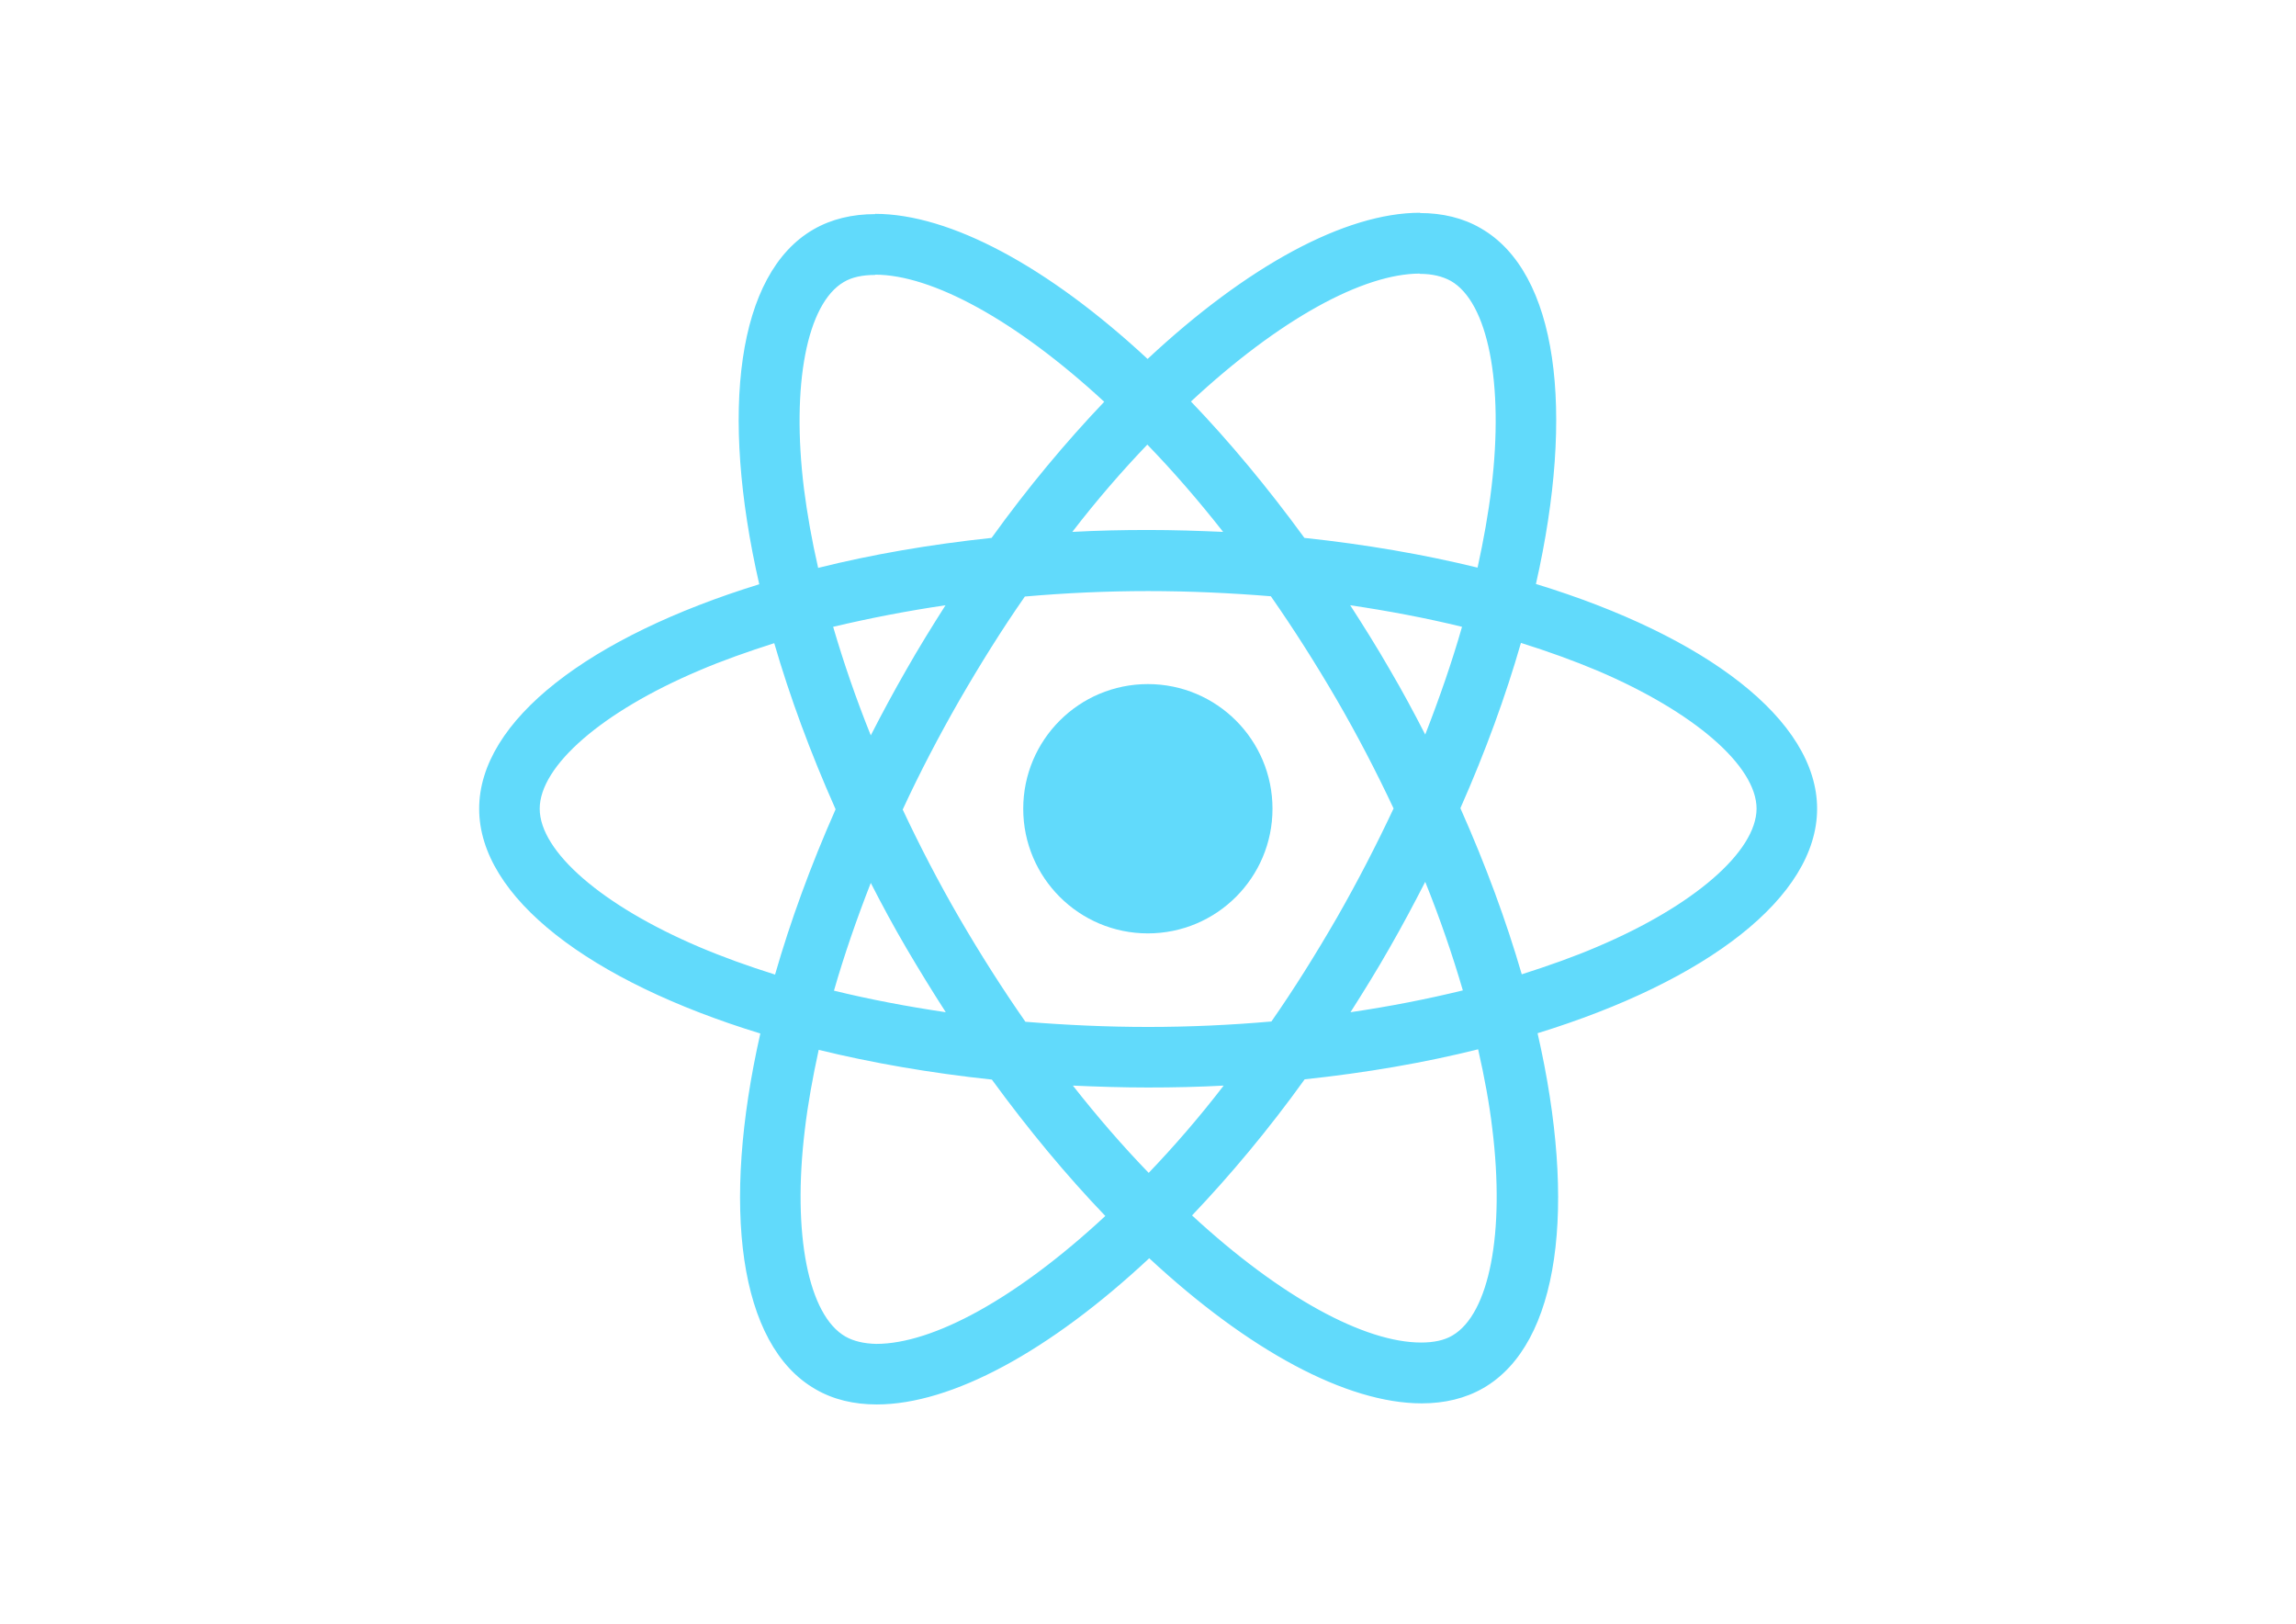
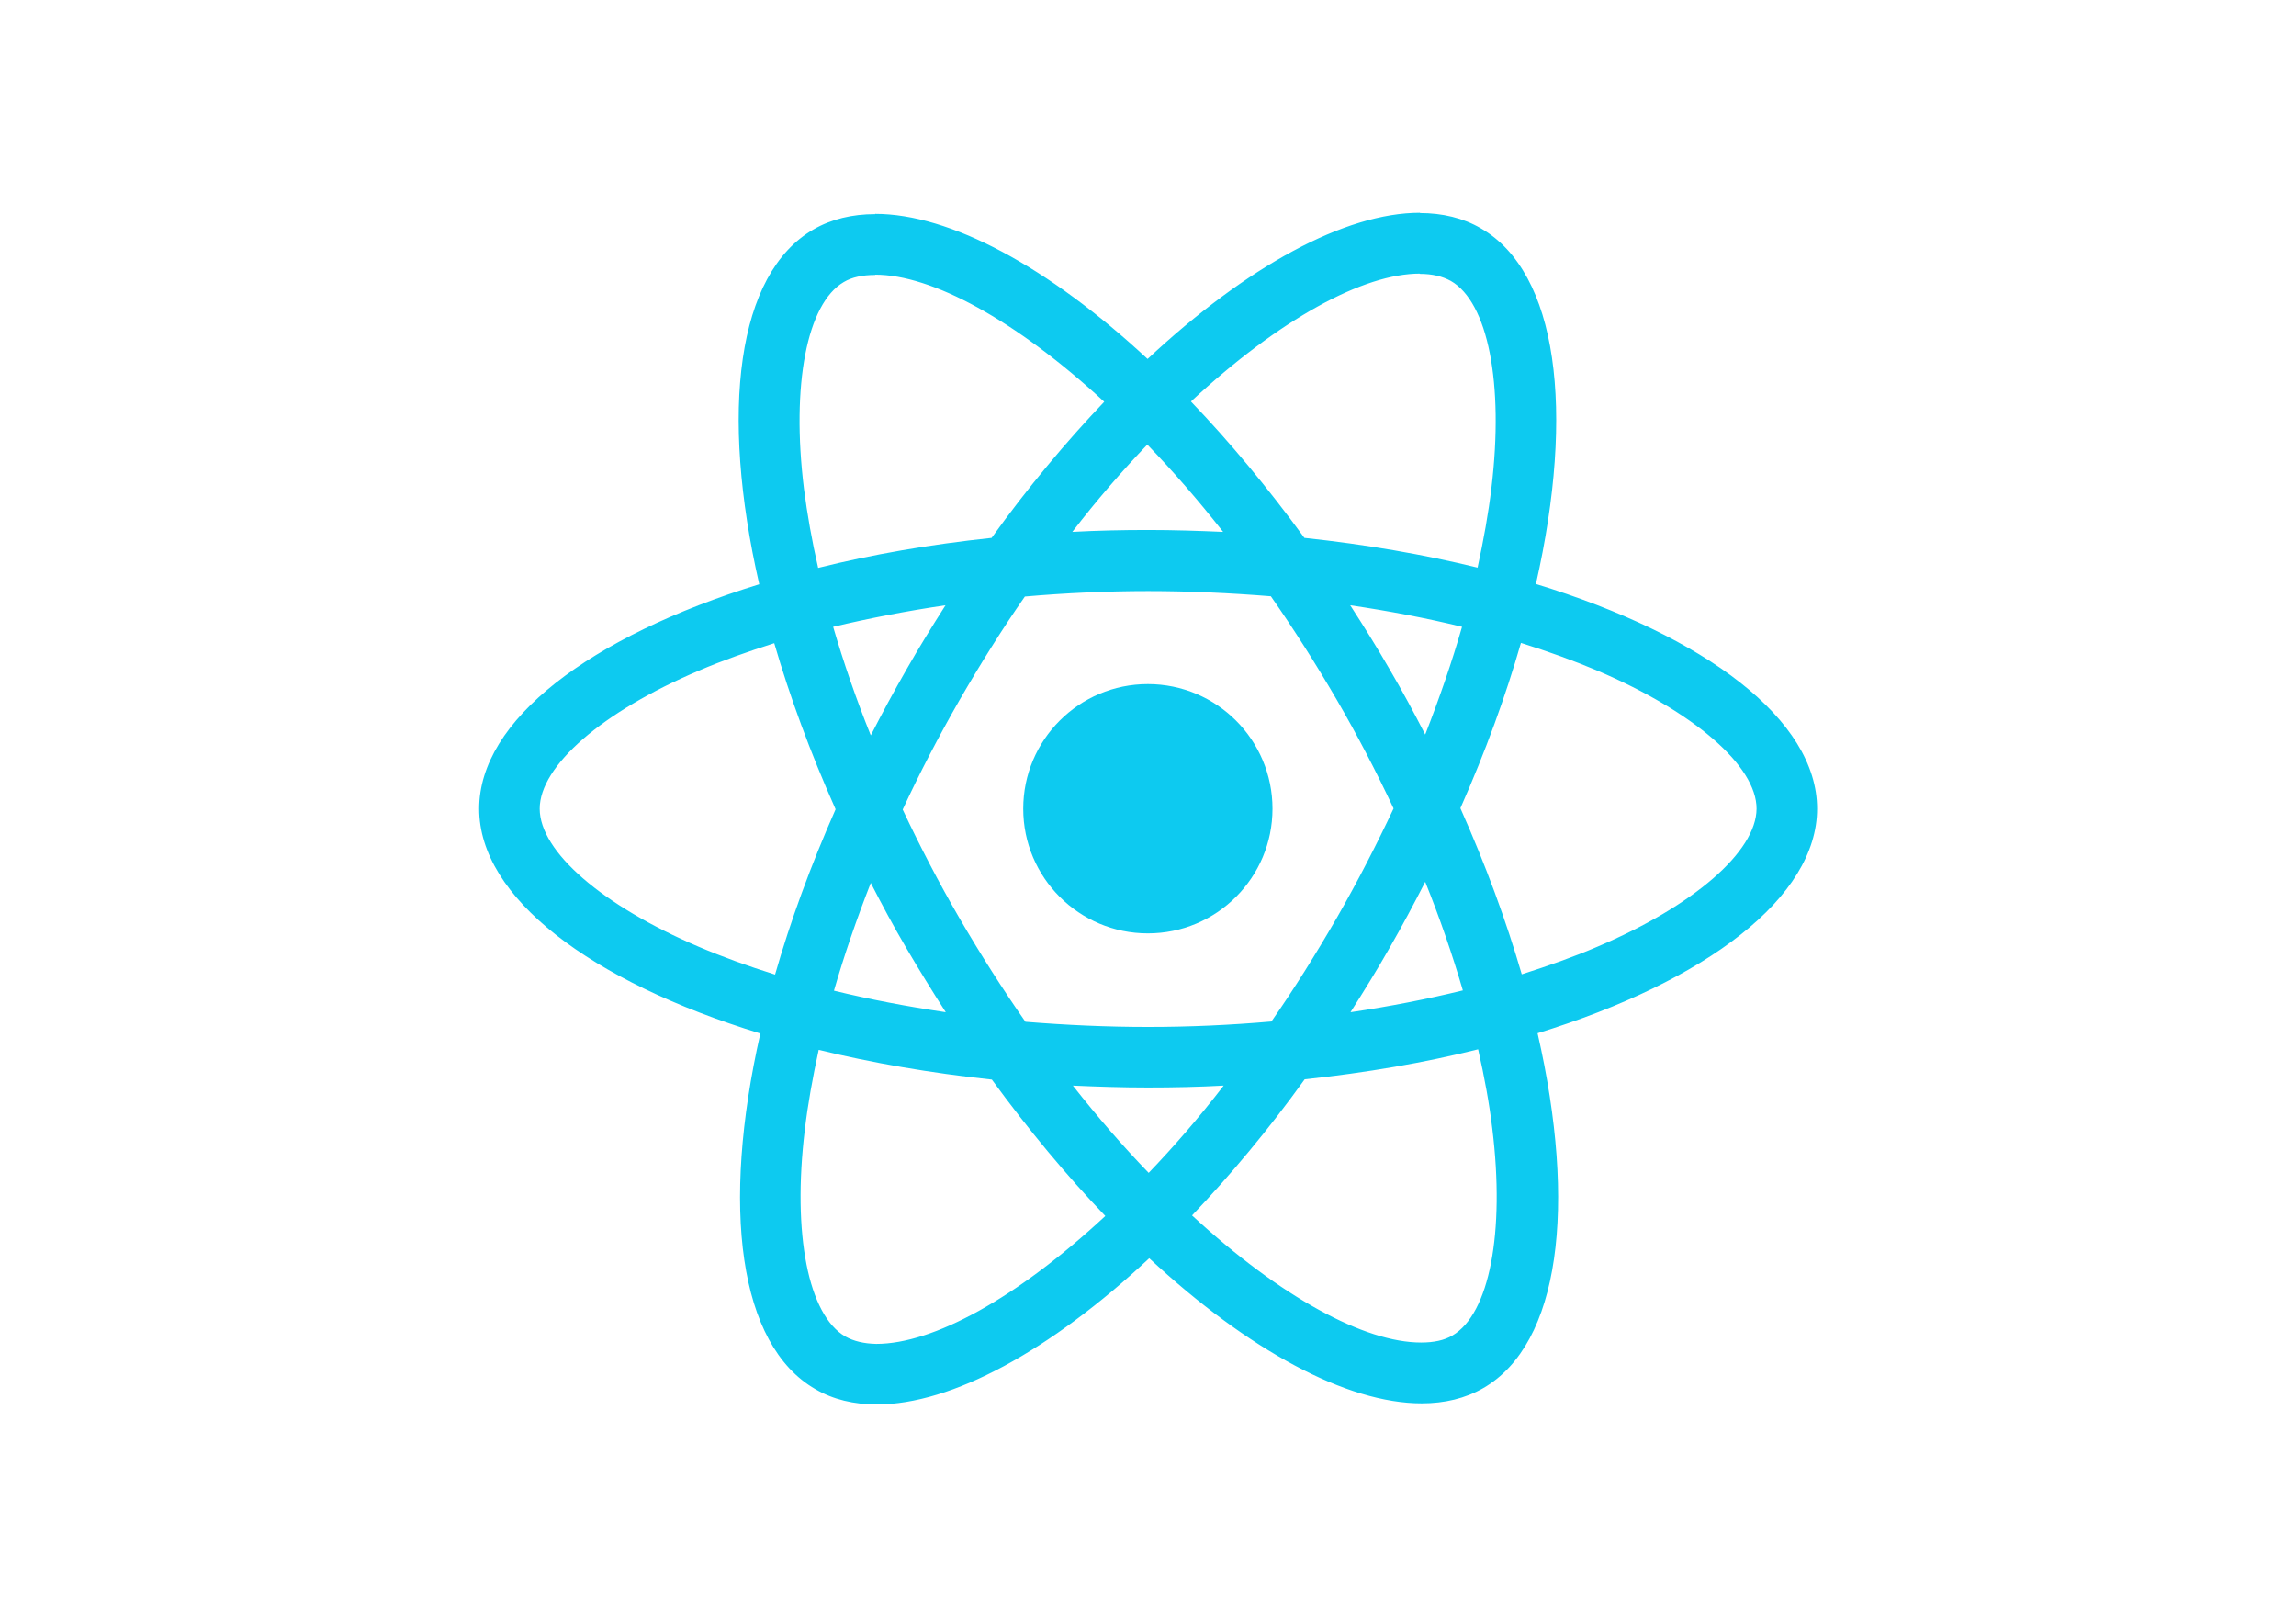
<svg xmlns="http://www.w3.org/2000/svg" viewBox="0 0 841.9 595.3">
-   <g fill="#61DAFB">
+   <g fill="#0dcaf0">
    <path d="M666.3 296.5c0-32.5-40.7-63.3-103.1-82.4 14.4-63.6 8-114.2-20.2-130.4-6.5-3.8-14.1-5.6-22.4-5.6v22.3c4.6 0 8.3.9 11.4 2.6 13.6 7.8 19.5 37.5 14.9 75.7-1.1 9.4-2.9 19.3-5.1 29.4-19.6-4.8-41-8.5-63.5-10.9-13.5-18.5-27.5-35.3-41.6-50 32.6-30.3 63.2-46.9 84-46.9V78c-27.5 0-63.5 19.6-99.9 53.6-36.4-33.8-72.4-53.2-99.9-53.2v22.3c20.7 0 51.4 16.5 84 46.6-14 14.7-28 31.4-41.3 49.9-22.6 2.4-44 6.1-63.6 11-2.3-10-4-19.7-5.2-29-4.7-38.2 1.1-67.9 14.6-75.8 3-1.8 6.9-2.6 11.5-2.6V78.5c-8.4 0-16 1.8-22.6 5.6-28.1 16.2-34.4 66.7-19.9 130.1-62.2 19.2-102.7 49.9-102.7 82.3 0 32.5 40.7 63.3 103.1 82.4-14.4 63.6-8 114.2 20.2 130.4 6.5 3.8 14.1 5.6 22.5 5.6 27.5 0 63.5-19.6 99.9-53.6 36.4 33.8 72.4 53.2 99.9 53.2 8.4 0 16-1.8 22.6-5.6 28.1-16.2 34.4-66.7 19.9-130.1 62-19.1 102.5-49.9 102.5-82.3zm-130.2-66.7c-3.7 12.9-8.3 26.2-13.5 39.5-4.1-8-8.4-16-13.1-24-4.6-8-9.5-15.8-14.4-23.4 14.2 2.1 27.9 4.7 41 7.9zm-45.8 106.5c-7.8 13.5-15.8 26.3-24.1 38.2-14.9 1.3-30 2-45.2 2-15.1 0-30.2-.7-45-1.9-8.3-11.9-16.4-24.6-24.2-38-7.6-13.1-14.5-26.4-20.8-39.8 6.2-13.4 13.2-26.8 20.7-39.9 7.8-13.5 15.8-26.3 24.1-38.2 14.9-1.3 30-2 45.2-2 15.1 0 30.2.7 45 1.9 8.3 11.9 16.4 24.6 24.2 38 7.6 13.1 14.5 26.4 20.8 39.8-6.3 13.4-13.2 26.8-20.7 39.9zm32.3-13c5.4 13.4 10 26.8 13.8 39.8-13.1 3.2-26.9 5.9-41.2 8 4.9-7.7 9.8-15.6 14.4-23.7 4.6-8 8.9-16.1 13-24.1zM421.2 430c-9.3-9.6-18.6-20.3-27.8-32 9 .4 18.2.7 27.5.7 9.4 0 18.7-.2 27.8-.7-9 11.7-18.3 22.4-27.5 32zm-74.4-58.9c-14.2-2.1-27.9-4.7-41-7.9 3.7-12.9 8.3-26.2 13.5-39.5 4.1 8 8.4 16 13.1 24 4.7 8 9.5 15.8 14.4 23.4zM420.7 163c9.3 9.6 18.6 20.3 27.8 32-9-.4-18.2-.7-27.5-.7-9.4 0-18.7.2-27.8.7 9-11.7 18.3-22.4 27.5-32zm-74 58.9c-4.9 7.7-9.8 15.6-14.4 23.7-4.6 8-8.9 16-13 24-5.4-13.4-10-26.8-13.8-39.8 13.1-3.1 26.9-5.8 41.2-7.9zm-90.5 125.2c-35.4-15.1-58.3-34.9-58.3-50.6 0-15.7 22.9-35.6 58.3-50.6 8.6-3.7 18-7 27.7-10.1 5.7 19.6 13.2 40 22.5 60.9-9.2 20.8-16.6 41.1-22.2 60.6-9.9-3.1-19.3-6.5-28-10.2zM310 490c-13.6-7.8-19.5-37.5-14.9-75.7 1.1-9.4 2.9-19.3 5.1-29.4 19.6 4.8 41 8.5 63.5 10.9 13.5 18.5 27.5 35.3 41.6 50-32.6 30.3-63.2 46.9-84 46.9-4.5-.1-8.3-1-11.3-2.7zm237.2-76.2c4.7 38.2-1.1 67.9-14.6 75.8-3 1.8-6.9 2.6-11.5 2.6-20.7 0-51.4-16.5-84-46.6 14-14.7 28-31.4 41.3-49.9 22.6-2.4 44-6.1 63.6-11 2.3 10.1 4.1 19.8 5.2 29.1zm38.5-66.7c-8.6 3.7-18 7-27.7 10.1-5.7-19.6-13.2-40-22.5-60.9 9.2-20.8 16.6-41.1 22.2-60.6 9.9 3.1 19.3 6.5 28.1 10.2 35.4 15.1 58.3 34.9 58.3 50.6-.1 15.7-23 35.6-58.4 50.6zM320.8 78.4z" />
    <circle cx="420.9" cy="296.5" r="45.7" />
    <path d="M520.5 78.1z" />
  </g>
</svg>
